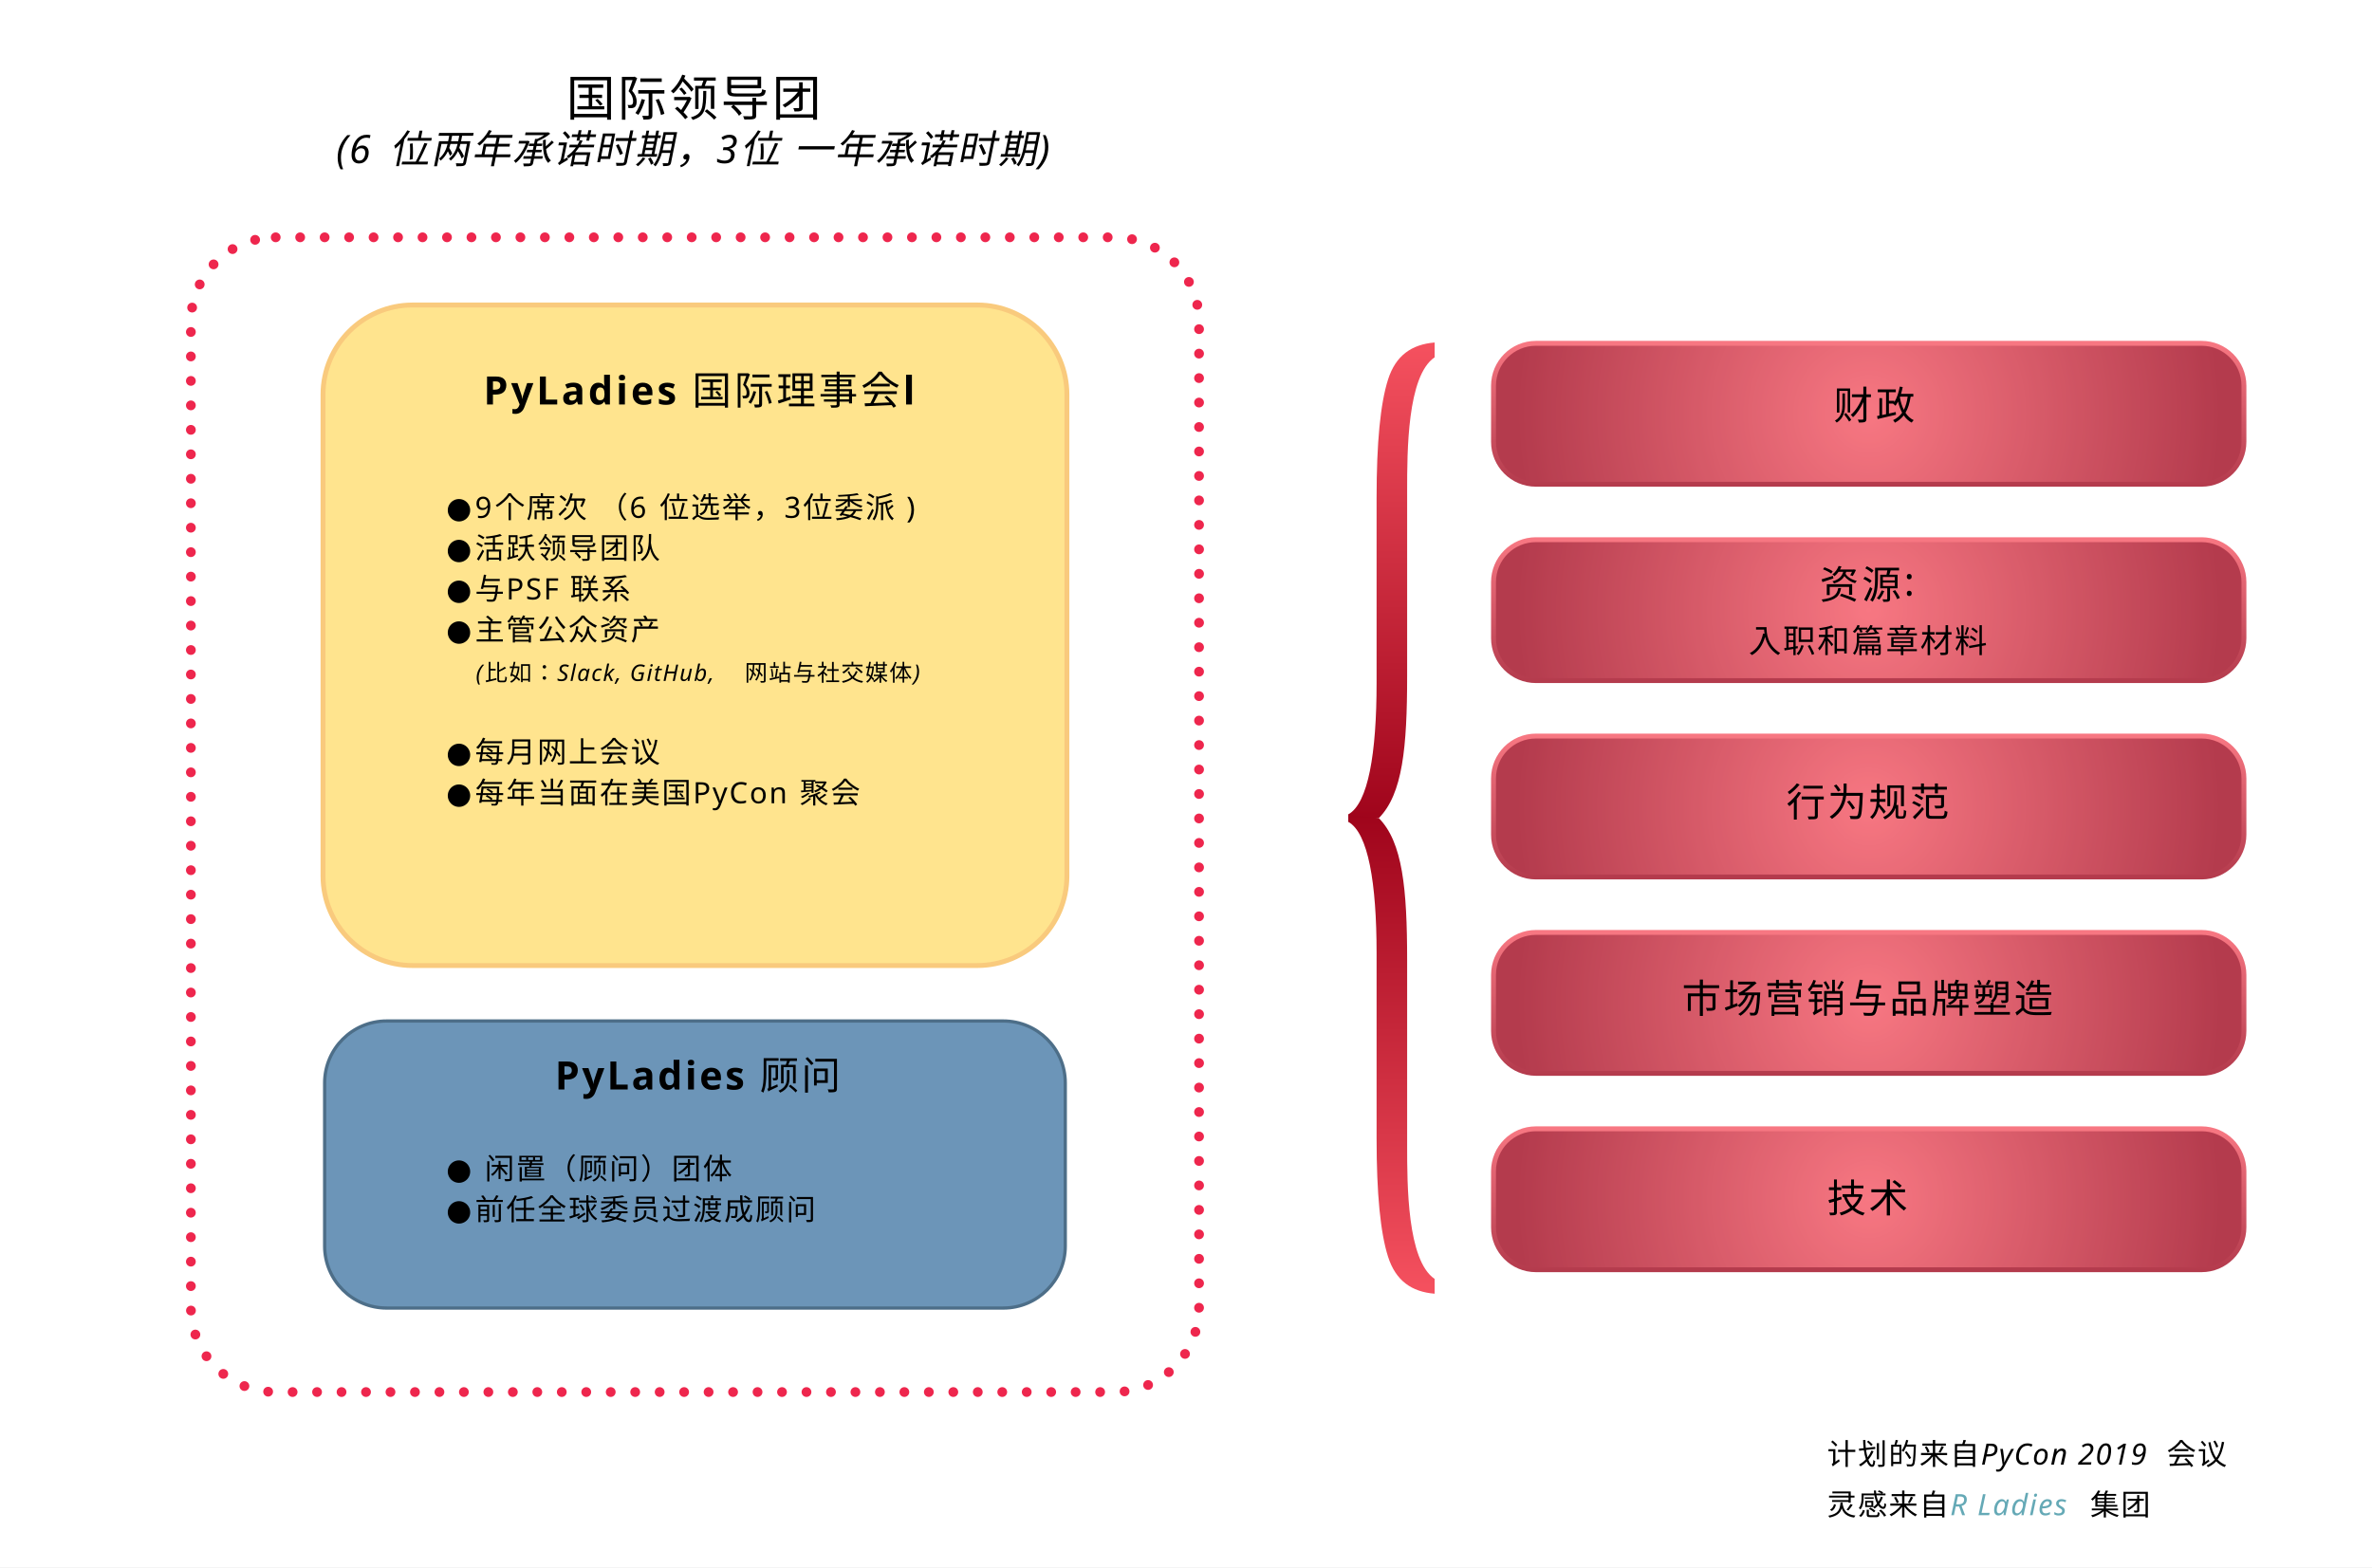
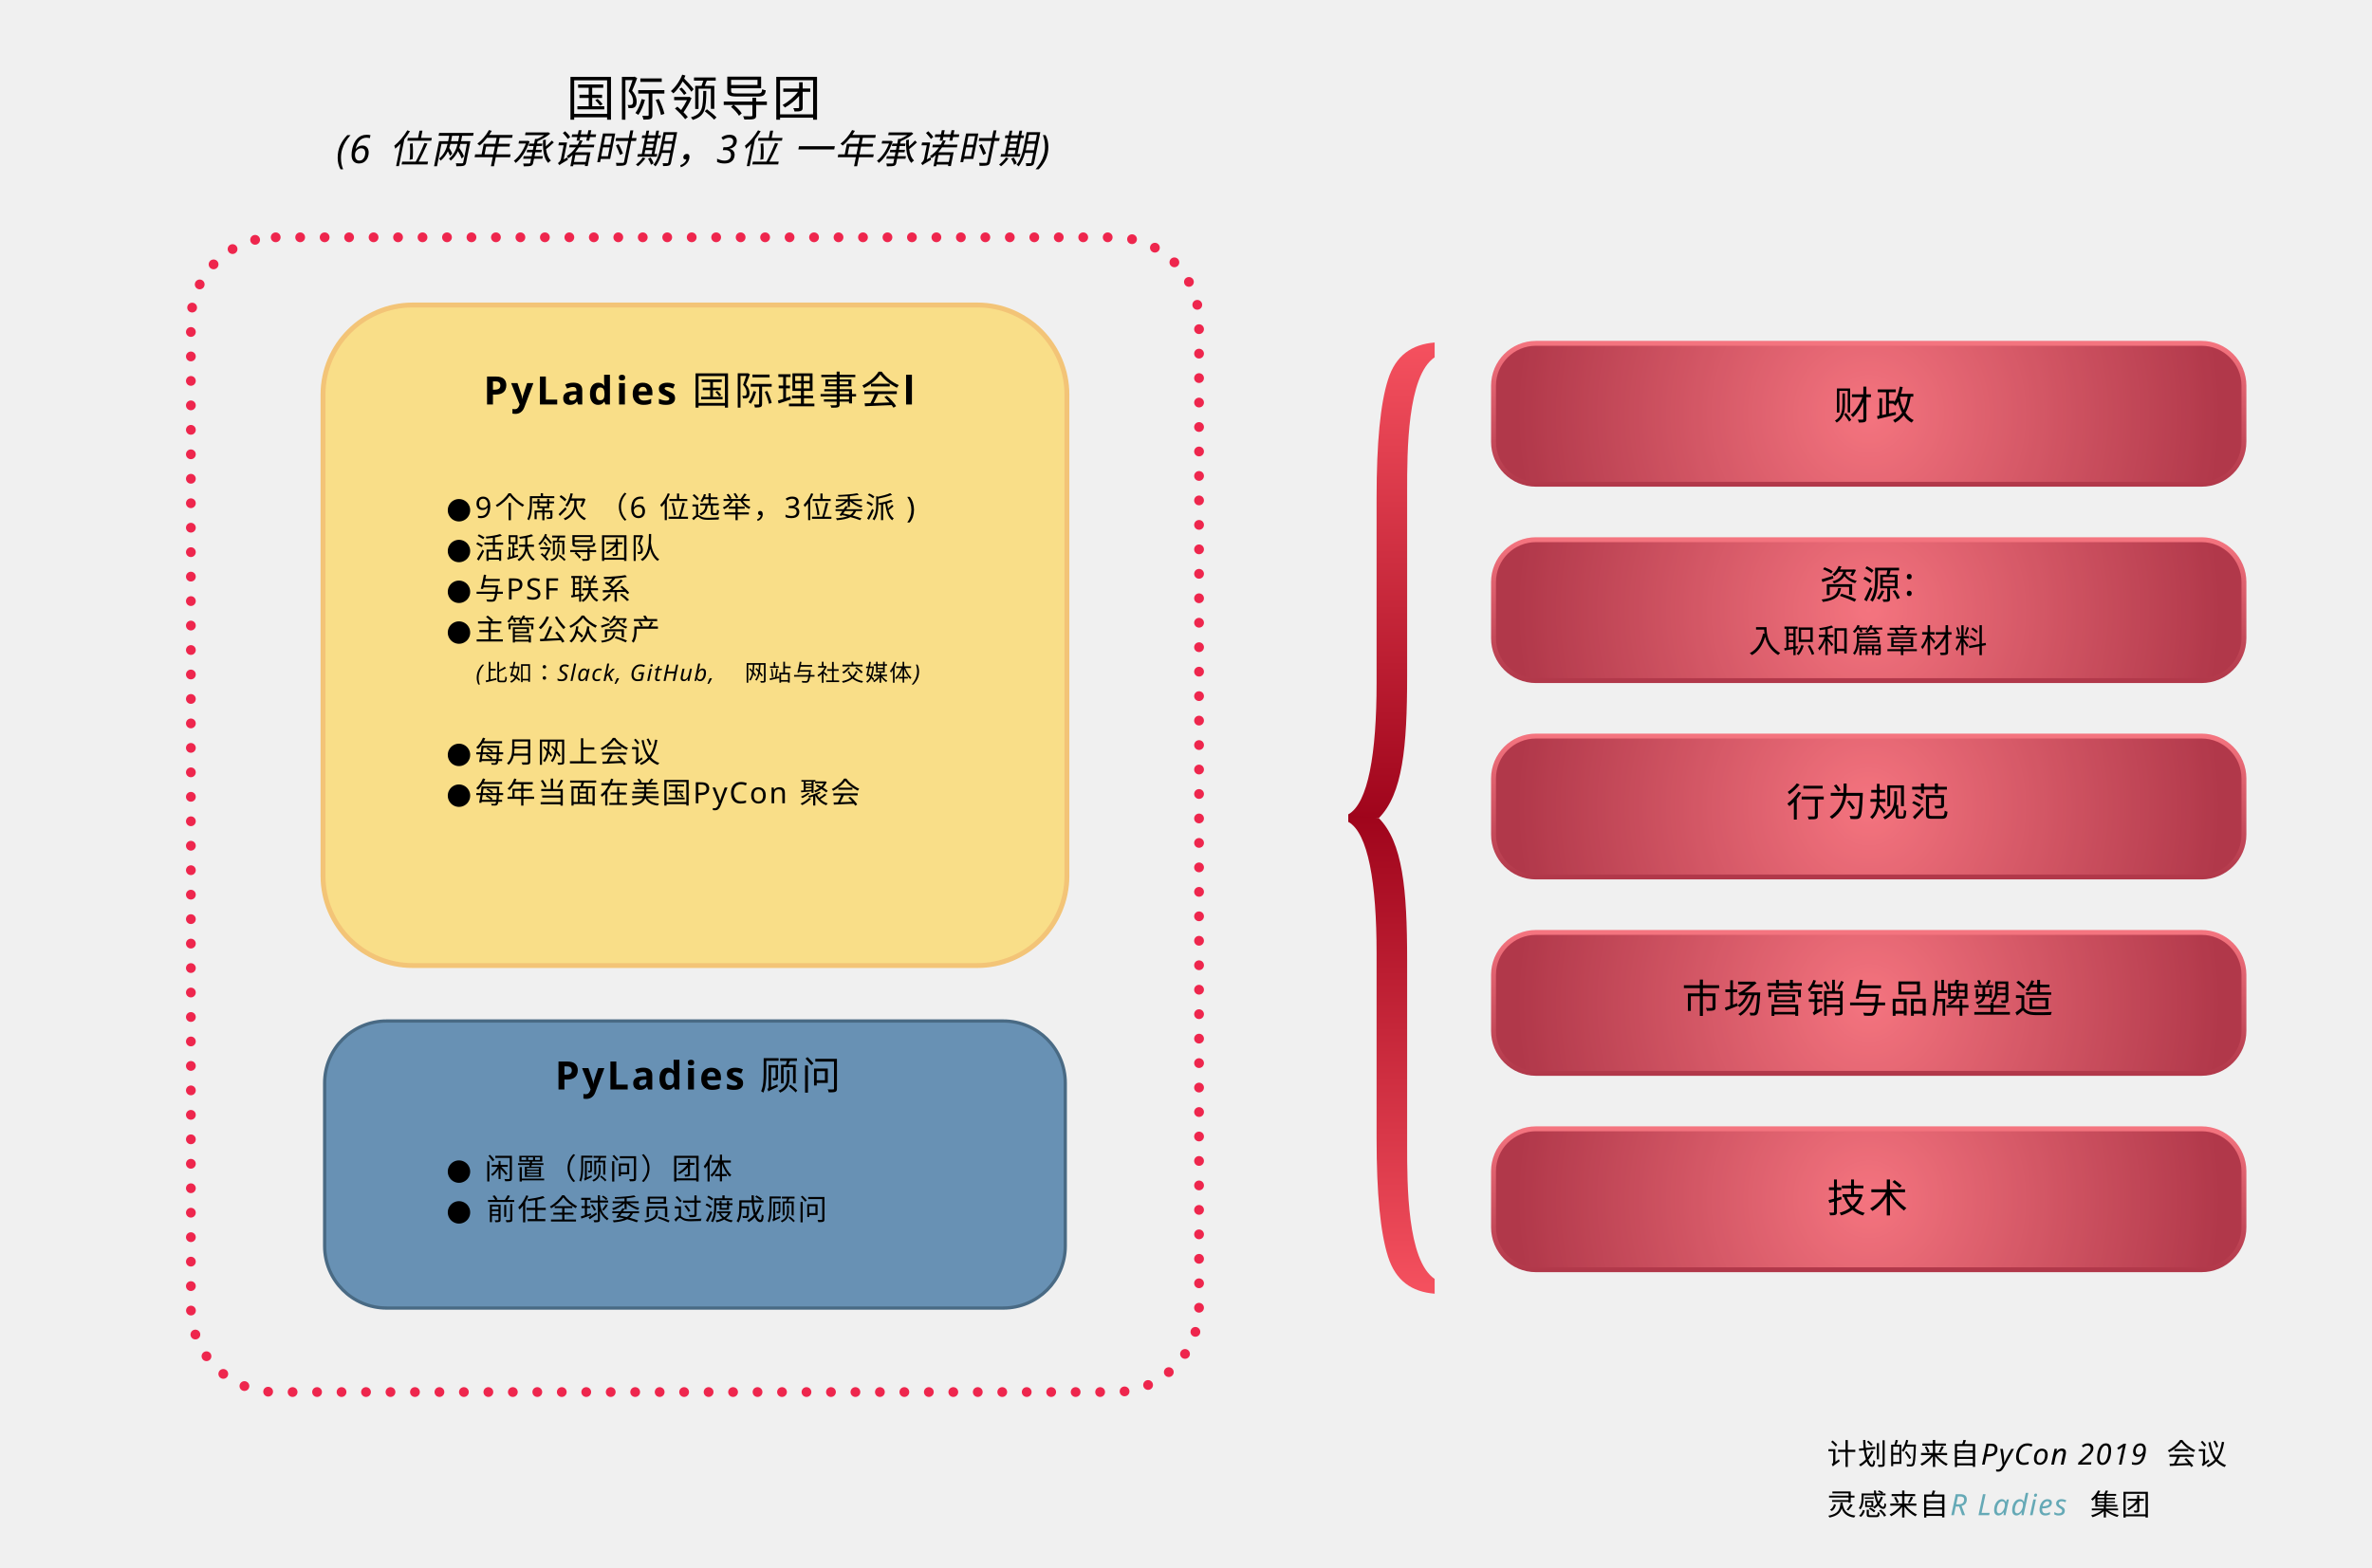
<svg xmlns="http://www.w3.org/2000/svg" width="1454px" height="961px" viewBox="0 0 1454 961" version="1.1">
  <defs>
    <radialGradient cx="50%" cy="50%" fx="50%" fy="50%" r="249.129%" gradientTransform="translate(0.5,0.5),scale(0.187826,1),rotate(-7.546546),translate(-0.5,-0.5)" id="radialGradient-1">
      <stop stop-color="#F5515F" offset="0%" />
      <stop stop-color="#9F041B" offset="100%" />
    </radialGradient>
    <linearGradient x1="50%" y1="0%" x2="50%" y2="100%" id="linearGradient-2">
      <stop stop-color="#F5515F" offset="0%" />
      <stop stop-color="#C42539" offset="55.574%" />
      <stop stop-color="#9F041B" offset="100%" />
    </linearGradient>
    <linearGradient x1="50%" y1="0%" x2="50%" y2="100%" id="linearGradient-3">
      <stop stop-color="#F5515F" offset="0%" />
      <stop stop-color="#9F041B" offset="100%" />
    </linearGradient>
  </defs>
  <g id="Artboard" stroke="none" stroke-width="1" fill="none" fill-rule="evenodd">
-     <rect fill="#FFFFFF" x="0" y="0" width="1454" height="961" />
    <g id="Global-Leadership" transform="translate(117, 38.5)">
      <path d="M52,107 L566,107 C594.719,107 618,130.281 618,159 L618,763 C618,791.719 594.719,815 566,815 L52,815 C23.281,815 3.51703951e-15,791.719 0,763 L0,159 C-3.51703951e-15,130.281 23.281,107 52,107 Z" id="Dotted-Outline" stroke="#EE264D" stroke-width="6" stroke-linecap="round" stroke-dasharray="0,15" />
      <text id="国际领导团" font-family="PingFangSC-Semibold, PingFang SC" font-size="30" font-weight="500" letter-spacing="1.559" fill="#000000">
        <tspan x="230.103" y="32.5">国际领导团</tspan>
      </text>
      <g id="Global-Council" transform="translate(80.5, 148)">
        <rect id="Rectangle" stroke="#F5A623" stroke-width="3" fill="#FFD141" opacity="0.592" x="0.5" y="0.5" width="456" height="405" rx="55" />
        <text id="●-9个席次-（-6位选举，3位委派-)" font-family="LucidaGrande-Bold, Lucida Grande" font-size="18" font-weight="bold" line-spacing="25" letter-spacing="1.085" fill="#000000">
          <tspan x="76" y="131">●</tspan>
          <tspan x="87.492" y="131" font-family="Montserrat-Bold, Montserrat"> </tspan>
          <tspan x="93.671" y="131" font-family="Montserrat-SemiBold, Montserrat" font-weight="500">9</tspan>
          <tspan x="106.042" y="131" font-family="PingFangSC-Semibold, PingFang SC" font-weight="500">个席次</tspan>
          <tspan x="163.298" y="131" font-family="Montserrat-SemiBold, Montserrat" font-weight="500"> </tspan>
          <tspan x="169.352" y="131" font-family="PingFangSC-Semibold, PingFang SC" font-weight="500">（</tspan>
          <tspan x="188.437" y="131" font-family="Montserrat-SemiBold, Montserrat" font-weight="500"> 6</tspan>
          <tspan x="206.862" y="131" font-family="PingFangSC-Semibold, PingFang SC" font-weight="500">位选举，</tspan>
          <tspan x="283.203" y="131" font-family="Montserrat-SemiBold, Montserrat" font-weight="500">3</tspan>
          <tspan x="294.765" y="131" font-family="PingFangSC-Semibold, PingFang SC" font-weight="500">位委派</tspan>
          <tspan x="352.021" y="131" font-family="Montserrat-SemiBold, Montserrat" font-weight="500"> </tspan>
          <tspan x="358.074" y="131" font-family="PingFangSC-Semibold, PingFang SC" font-weight="500">)</tspan>
          <tspan x="365.153" y="131" font-family="Montserrat-SemiBold, Montserrat" font-weight="500" />
          <tspan x="76" y="156">●</tspan>
          <tspan x="87.492" y="156" font-family="Montserrat-Bold, Montserrat"> </tspan>
          <tspan x="93.671" y="156" font-family="PingFangSC-Semibold, PingFang SC" font-weight="500">活跃领导团队</tspan>
          <tspan x="208.183" y="156" font-family="Montserrat-SemiBold, Montserrat" font-weight="500" />
          <tspan x="76" y="181">●</tspan>
          <tspan x="87.492" y="181" font-family="Montserrat-Bold, Montserrat"> </tspan>
          <tspan x="93.671" y="181" font-family="PingFangSC-Semibold, PingFang SC" font-weight="500">与</tspan>
          <tspan x="112.756" y="181" font-family="Montserrat-SemiBold, Montserrat" font-weight="500">PSF</tspan>
          <tspan x="151.868" y="181" font-family="PingFangSC-Semibold, PingFang SC" font-weight="500">联系</tspan>
          <tspan x="190.039" y="181" font-family="Montserrat-Bold, Montserrat" />
          <tspan x="76" y="206">●</tspan>
          <tspan x="87.492" y="206" font-family="Montserrat-Bold, Montserrat"> </tspan>
          <tspan x="93.671" y="206" font-family="PingFangSC-Semibold, PingFang SC" font-weight="500">主管公众资产</tspan>
          <tspan x="208.183" y="206" font-family="Montserrat-SemiBold, Montserrat" font-weight="500">  </tspan>
          <tspan x="76" y="231" font-family="Montserrat-SemiBold, Montserrat" font-weight="500">   </tspan>
          <tspan x="94.16" y="231" font-family="Montserrat-MediumItalic, Montserrat" font-size="14" font-style="italic" font-weight="500" letter-spacing="0.778">(</tspan>
          <tspan x="99.656" y="231" font-family="PingFangSC-Medium, PingFang SC" font-size="14" font-weight="400" letter-spacing="0.778">比如：</tspan>
          <tspan x="143.989" y="231" font-family="Montserrat-MediumItalic, Montserrat" font-size="14" font-style="italic" font-weight="500" letter-spacing="0.778">Slack, GitHub, </tspan>
          <tspan x="258.948" y="231" font-family="PingFangSC-Medium, PingFang SC" font-size="14" font-weight="400" letter-spacing="0.778">网站与社交媒体</tspan>
          <tspan x="362.392" y="231" font-family="Montserrat-MediumItalic, Montserrat" font-size="14" font-style="italic" font-weight="500" letter-spacing="0.778">)</tspan>
          <tspan x="367.888" y="231" font-family="Montserrat-MediumItalic, Montserrat" font-style="italic" font-weight="500" letter-spacing="1" />
          <tspan x="76" y="256" font-family="Montserrat-Bold, Montserrat" />
          <tspan x="76" y="281">●</tspan>
          <tspan x="87.492" y="281" font-family="Montserrat-Bold, Montserrat"> </tspan>
          <tspan x="93.671" y="281" font-family="PingFangSC-Semibold, PingFang SC" font-weight="500">每月网上会议</tspan>
          <tspan x="208.183" y="281" font-family="Montserrat-Bold, Montserrat" />
          <tspan x="76" y="306">●</tspan>
          <tspan x="87.492" y="306" font-family="Montserrat-Bold, Montserrat"> </tspan>
          <tspan x="93.671" y="306" font-family="PingFangSC-Semibold, PingFang SC" font-weight="500">每年当面在美国</tspan>
          <tspan x="227.268" y="306" font-family="Montserrat-SemiBold, Montserrat" font-weight="500">PyCon</tspan>
          <tspan x="292.653" y="306" font-family="PingFangSC-Semibold, PingFang SC" font-weight="500">聚会</tspan>
        </text>
        <text id="PyLadies国际理事会l" font-family="Montserrat-Bold, Montserrat" font-size="24" font-weight="bold" letter-spacing="1.847" fill="#000000">
          <tspan x="98.89" y="61.5">PyLadies</tspan>
          <tspan x="226.803" y="61.5" font-family="PingFangSC-Semibold, PingFang SC" font-weight="500">国际理事会</tspan>
          <tspan x="356.039" y="61.5">l</tspan>
          <tspan x="232" y="94.5" font-family="Montserrat-Regular, Montserrat" font-size="16" font-weight="normal" letter-spacing="1.231" />
          <tspan x="232" y="113.5" font-family="Montserrat-Regular, Montserrat" font-size="16" font-weight="normal" letter-spacing="1.231" />
        </text>
      </g>
      <g id="Advisors" transform="translate(81.5, 587)">
        <rect id="Rectangle" stroke="#0C395D" stroke-width="2" fill="#366F9E" opacity="0.732" x="0.5" y="0.5" width="454" height="176" rx="38" />
        <text id="●-闲置（顾问）团体-●-前任全球委员过" font-family="Montserrat-SemiBold, Montserrat" font-size="18" font-weight="500" line-spacing="25" letter-spacing="1.085" fill="#000000">
          <tspan x="75" y="72.5" />
          <tspan x="75" y="97.5" font-family="LucidaGrande-Bold, Lucida Grande" font-weight="bold">●</tspan>
          <tspan x="86.492" y="97.5" font-family="Montserrat-Bold, Montserrat" font-weight="bold"> </tspan>
          <tspan x="92.671" y="97.5"> </tspan>
          <tspan x="98.724" y="97.5" font-family="PingFangSC-Semibold, PingFang SC">闲置（顾问）团体</tspan>
          <tspan x="251.407" y="97.5" />
-           <tspan x="75" y="122.5" font-family="LucidaGrande-Bold, Lucida Grande" font-weight="bold">●</tspan>
-           <tspan x="86.492" y="122.5" font-family="Montserrat-Bold, Montserrat" font-weight="bold"> </tspan>
-           <tspan x="92.671" y="122.5" font-family="PingFangSC-Semibold, PingFang SC">前任全球委员过渡成顾问</tspan>
+           <tspan x="75" y="122.5" font-family="LucidaGrande-Bold, Lucida Grande" font-weight="bold">● </tspan>
+           <tspan x="93.51" y="122.5" font-family="Montserrat-Bold, Montserrat" font-weight="bold"> </tspan>
+           <tspan x="99.689" y="122.5" font-family="PingFangSC-Semibold, PingFang SC">前任全球委员过渡成顾问</tspan>
        </text>
        <text id="PyLadies顾问" font-family="Montserrat-Bold, Montserrat" font-size="24" font-weight="bold" letter-spacing="1.547" fill="#000000">
          <tspan x="141.696" y="42.5">PyLadies</tspan>
          <tspan x="267.209" y="42.5" font-family="PingFangSC-Semibold, PingFang SC" font-weight="500">顾问</tspan>
          <tspan x="318.304" y="42.5" font-family="Montserrat-Regular, Montserrat" font-size="16" font-weight="normal" letter-spacing="0.931" />
          <tspan x="230" y="75.5" font-family="Montserrat-Regular, Montserrat" font-size="16" font-weight="normal" letter-spacing="0.931" />
        </text>
      </g>
    </g>
    <g id="Projects" transform="translate(826, 210)">
      <rect id="Rectangle" stroke="url(#linearGradient-2)" stroke-width="3" fill="url(#radialGradient-1)" opacity="0.779" x="89.5" y="482.1" width="460" height="86.4" rx="26" />
      <text id="技术" font-family="PingFangSC-Semibold, PingFang SC" font-size="24" font-weight="500" letter-spacing="1.547" fill="#000000">
        <tspan x="293.953" y="533.3">技术</tspan>
        <tspan x="345.047" y="533.3" font-family="Montserrat-Regular, Montserrat" font-size="16" font-weight="normal" letter-spacing="0.931" />
        <tspan x="319.5" y="566.3" font-family="Montserrat-Regular, Montserrat" font-size="16" font-weight="normal" letter-spacing="0.931" />
      </text>
      <rect id="Rectangle" stroke="url(#linearGradient-2)" stroke-width="3" fill="url(#radialGradient-1)" opacity="0.779" x="89.5" y="361.7" width="460" height="86.4" rx="26" />
      <text id="市场营销与品牌塑造" font-family="PingFangSC-Semibold, PingFang SC" font-size="24" font-weight="500" letter-spacing="1.447" fill="#000000">
        <tspan x="204.988" y="410.9">市场营销与品牌塑造</tspan>
        <tspan x="434.012" y="410.9" font-family="Montserrat-Regular, Montserrat" font-size="16" font-weight="normal" letter-spacing="0.831" />
      </text>
      <rect id="Rectangle" stroke="url(#linearGradient-2)" stroke-width="3" fill="url(#radialGradient-1)" opacity="0.779" x="89.5" y="241.3" width="460" height="86.4" rx="26" />
      <text id="行为规范" font-family="PingFangSC-Semibold, PingFang SC" font-size="24" font-weight="500" letter-spacing="1.247" fill="#000000">
        <tspan x="269.006" y="290.5">行为规范</tspan>
        <tspan x="369.994" y="290.5" font-family="Montserrat-Regular, Montserrat" font-size="16" font-weight="normal" letter-spacing="0.631" />
      </text>
      <rect id="Rectangle" stroke="url(#linearGradient-2)" stroke-width="3" fill="url(#radialGradient-1)" opacity="0.779" x="89.5" y="120.9" width="460" height="86.4" rx="26" />
      <text id="资源:-入职和篇章材料" font-family="PingFangSC-Semibold, PingFang SC" font-size="24" font-weight="500" letter-spacing="1.847" fill="#000000">
        <tspan x="289.429" y="157.1">资源:</tspan>
        <tspan x="349.571" y="157.1" font-family="Montserrat-Bold, Montserrat" font-weight="bold" />
        <tspan x="245.863" y="190.1" font-size="20" letter-spacing="1.039">入职和篇章材料</tspan>
        <tspan x="393.137" y="190.1" font-family="Montserrat-Regular, Montserrat" font-size="16" font-weight="normal" letter-spacing="1.231" />
        <tspan x="319.5" y="218.1" font-family="Montserrat-Regular, Montserrat" font-size="16" font-weight="normal" letter-spacing="1.231" />
      </text>
      <rect id="Rectangle" stroke="url(#linearGradient-2)" stroke-width="3" fill="url(#radialGradient-1)" opacity="0.779" x="89.5" y="0.5" width="460" height="86.4" rx="26" />
      <text id="财政" font-family="Montserrat-Bold, Montserrat" font-size="24" font-weight="bold" letter-spacing="1.847" fill="#000000">
        <tspan x="289.333" y="47.2"> </tspan>
        <tspan x="297.972" y="47.2" font-family="PingFangSC-Semibold, PingFang SC" font-weight="500">财政</tspan>
        <tspan x="349.667" y="47.2" font-family="Montserrat-Regular, Montserrat" font-size="16" font-weight="normal" letter-spacing="1.231" />
      </text>
      <g id="ouput-bracket" transform="translate(0.5, 0)" fill="url(#linearGradient-3)" fill-rule="nonzero">
        <path d="M0,293.85 L0,289.312 C12.175,282.504 17.326,251.871 17.326,208.758 L17.326,95.303 C17.326,61.266 19.668,37.44 24.351,22.691 C29.033,7.942 38.867,1.135 52.916,0 L52.916,9.076 C36.057,20.422 36.057,66.939 36.057,90.764 L36.057,204.22 C36.057,248.468 33.248,276.832 18.731,291.581" id="a" />
        <path d="M0,583.213 L0,578.674 C12.175,571.867 17.326,541.234 17.326,498.121 L17.326,384.665 C17.326,350.629 19.668,326.803 24.351,312.054 C29.033,297.304 38.867,290.497 52.916,289.363 L52.916,298.439 C36.057,309.785 36.057,356.301 36.057,380.127 L36.057,493.583 C36.057,537.83 33.248,566.194 18.731,580.943" id="a" transform="translate(26.45776, 436.2876) scale(1, -1) translate(-26.45776, -436.2876) " />
      </g>
    </g>
    <g id="Aknowledgements" transform="translate(1120, 879)" font-family="PingFangSC-Semibold, PingFang SC" font-size="18" font-weight="500" letter-spacing="0.845">
      <text id="计划的来自PyCon-2019会议" fill="#000000">
        <tspan x="0" y="19">计划的来自</tspan>
        <tspan x="94.227" y="19" font-family="Montserrat-SemiBoldItalic, Montserrat" font-style="italic">PyCon 2019</tspan>
        <tspan x="208.178" y="19">会议</tspan>
      </text>
      <text id="灵感来自R-Ladies集团">
        <tspan x="0" y="50" fill="#000000">灵感来自</tspan>
        <tspan x="75.381" y="50" font-family="Montserrat-SemiBoldItalic, Montserrat" font-style="italic" fill="#65A9B6">R Ladies</tspan>
        <tspan x="161.29" y="50" fill="#000000">集团</tspan>
      </text>
    </g>
    <text id="(6-位两年承诺时期，3位-一年承诺时期" font-family="Montserrat-SemiBoldItalic, Montserrat" font-size="24" font-style="italic" font-weight="500" letter-spacing="1" fill="#000000">
      <tspan x="206.04" y="100">(6 </tspan>
      <tspan x="239.04" y="100" font-family="PingFangSC-Semibold, PingFang SC">位两年承诺时期，</tspan>
      <tspan x="439.04" y="100">3</tspan>
      <tspan x="454.008" y="100" font-family="PingFangSC-Semibold, PingFang SC">位</tspan>
      <tspan x="479.008" y="100"> </tspan>
      <tspan x="486.632" y="100" font-family="PingFangSC-Semibold, PingFang SC">一年承诺时期</tspan>
      <tspan x="636.632" y="100">)</tspan>
    </text>
  </g>
</svg>
